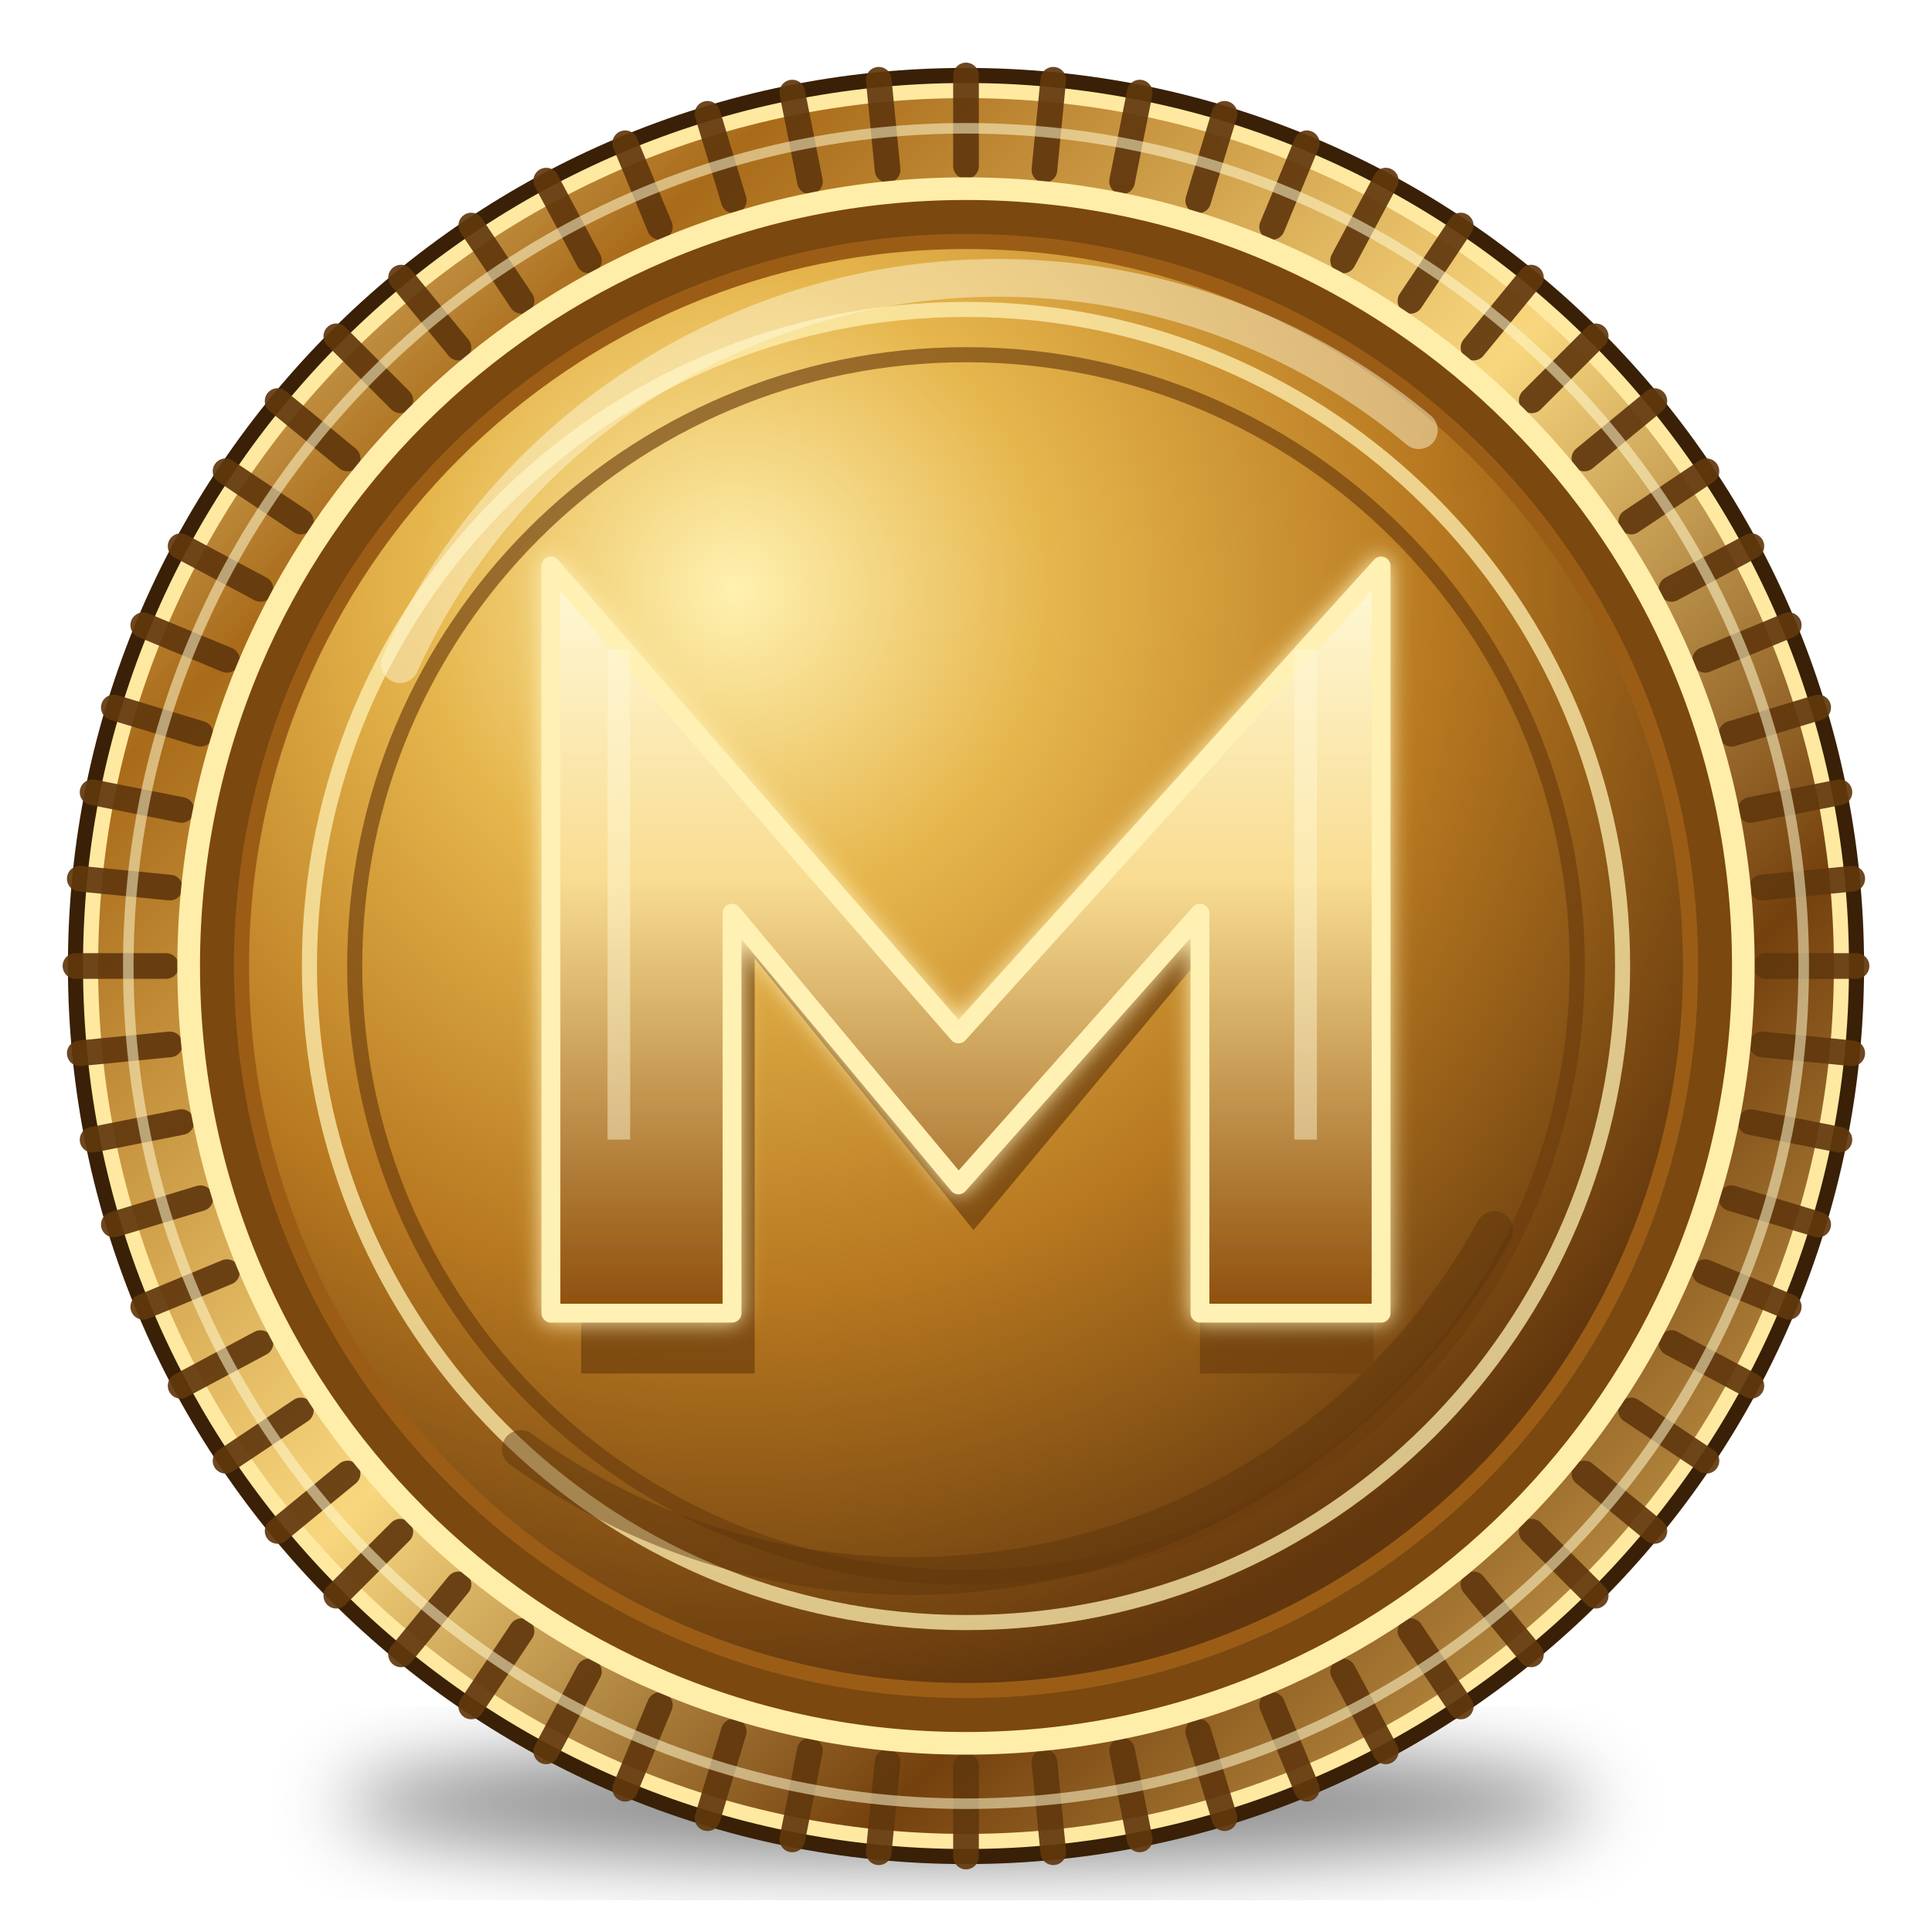
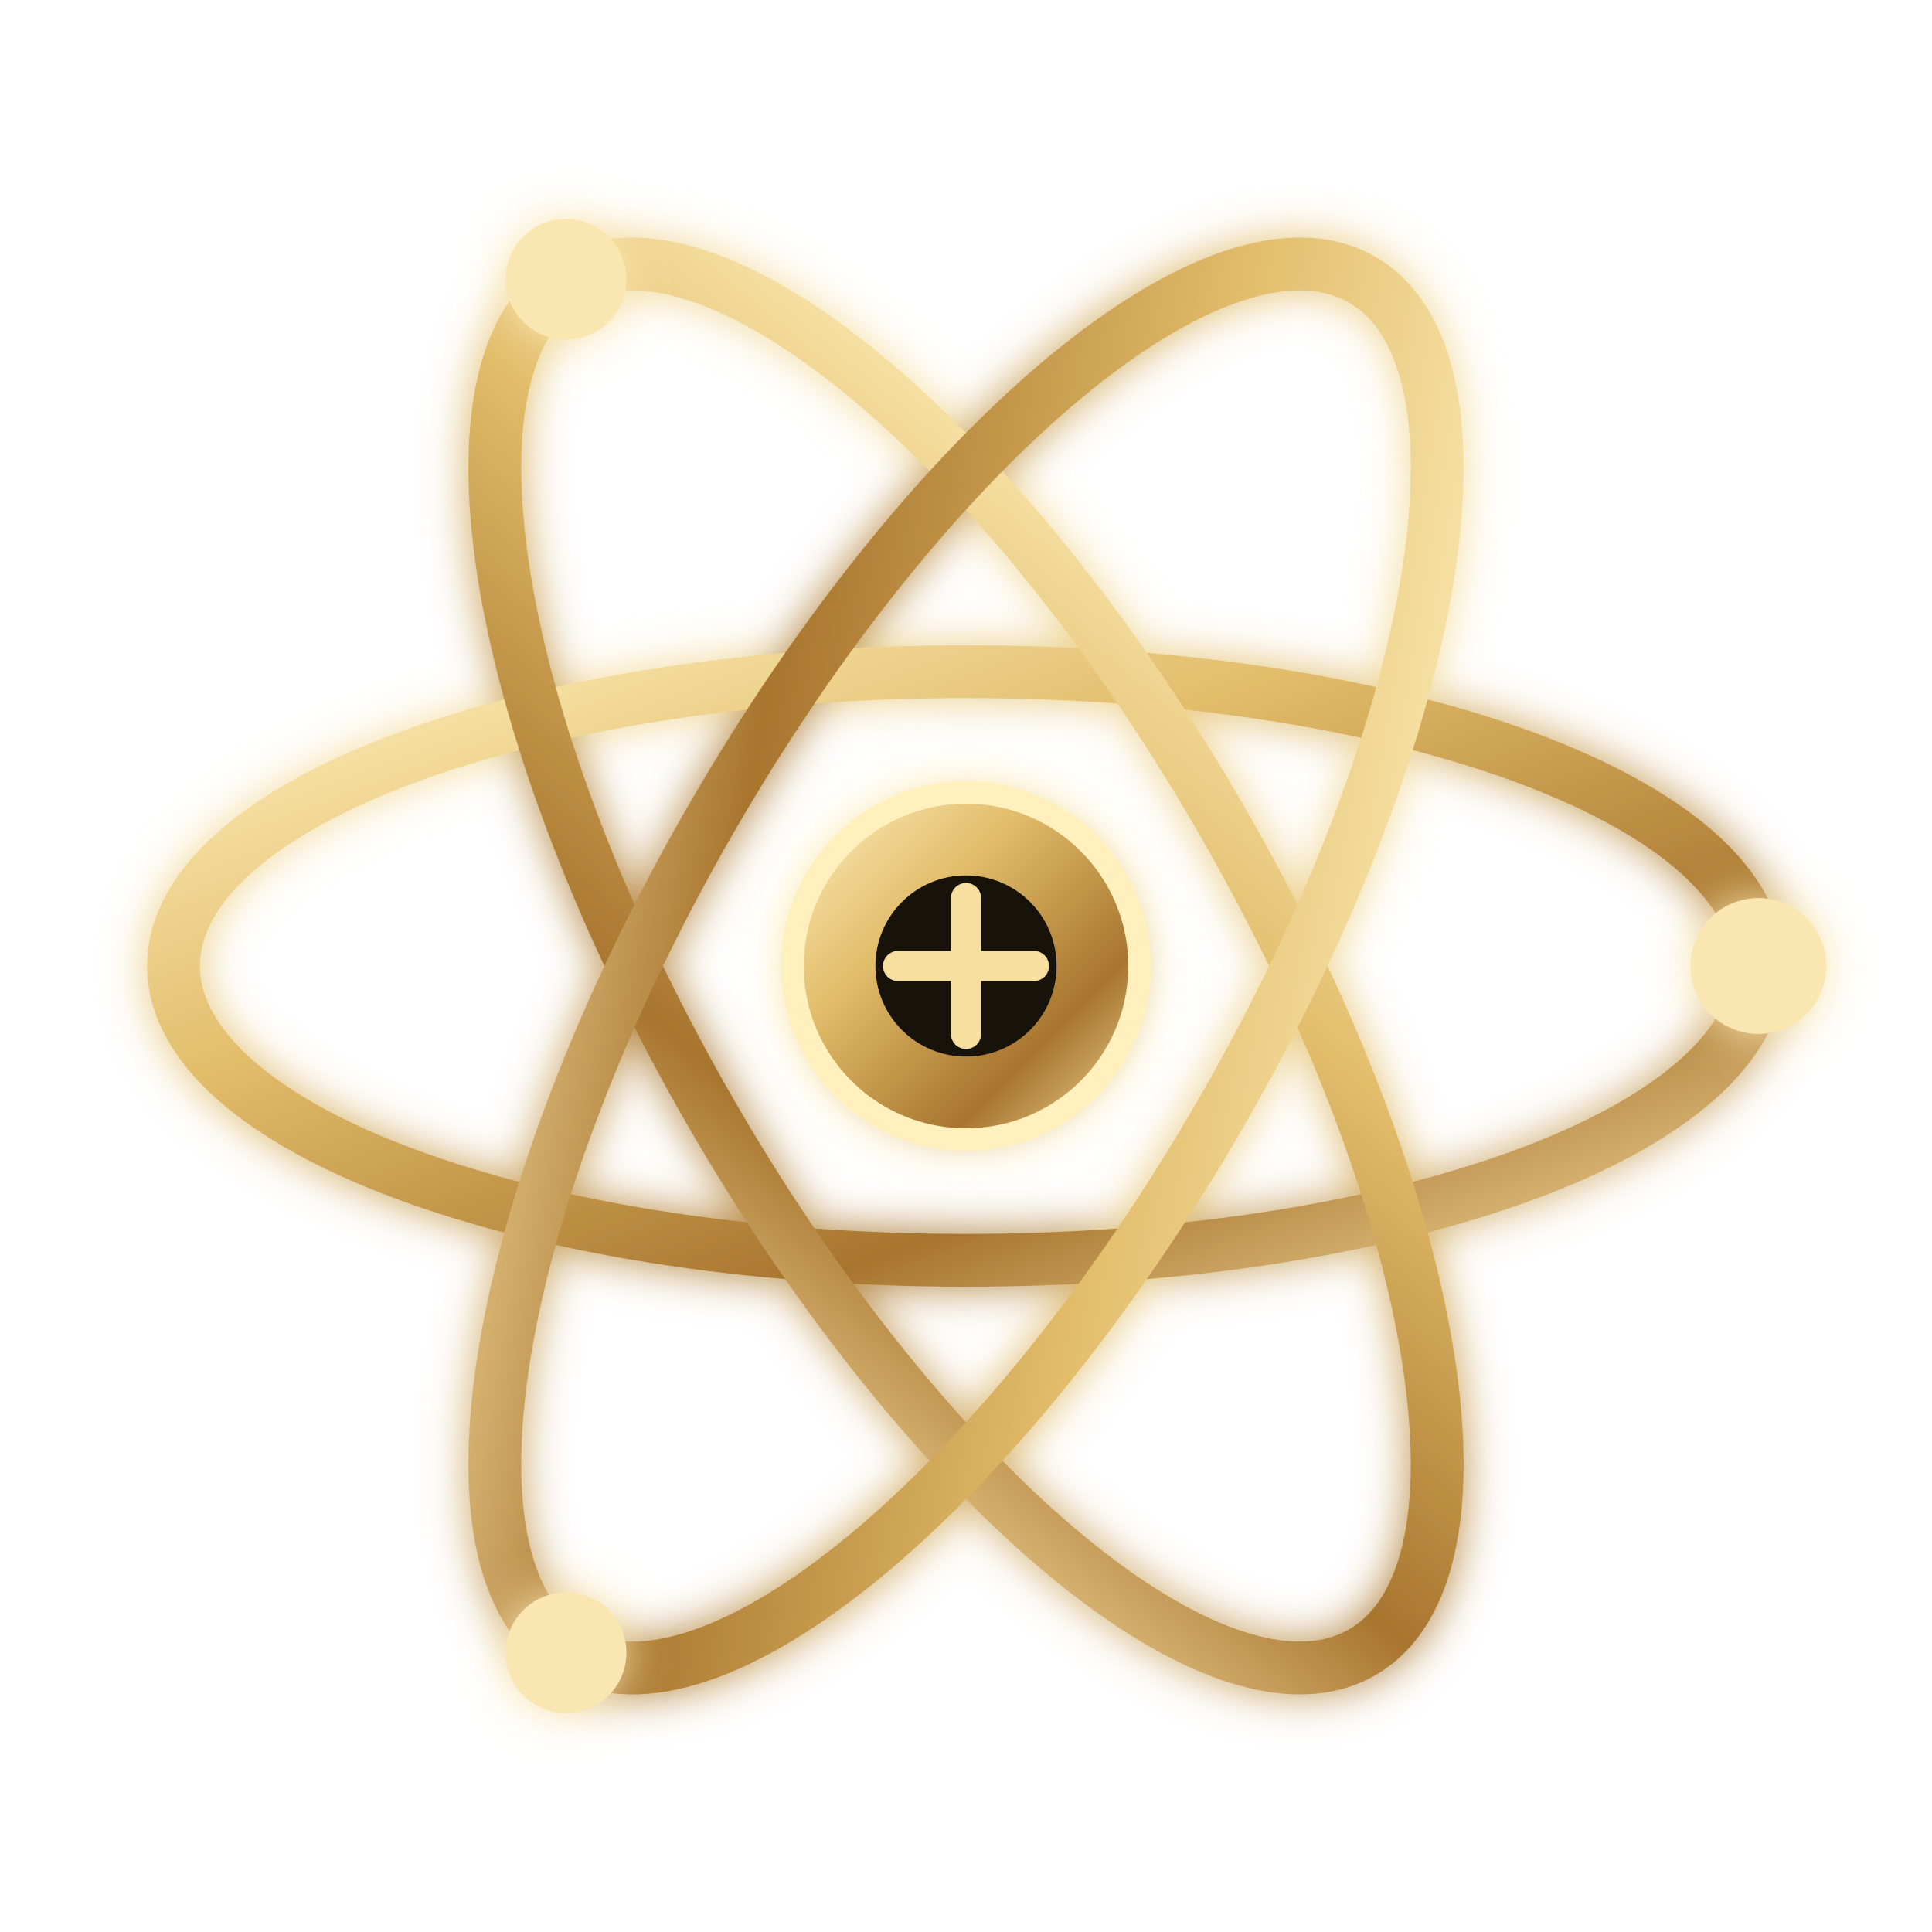
- <svg xmlns="http://www.w3.org/2000/svg" viewBox="0 0 256 256">
+ <svg xmlns="http://www.w3.org/2000/svg" width="256" height="256" viewBox="0 0 256 256">
  <defs>
-     <linearGradient id="edge" x1="0" y1="0" x2="1" y2="1">
-       <stop stop-color="#fff0ad" />
-       <stop offset=".2" stop-color="#a96b19" />
-       <stop offset=".48" stop-color="#f8d77e" />
-       <stop offset=".72" stop-color="#74400d" />
-       <stop offset="1" stop-color="#f4cf70" />
+     <linearGradient id="gold" x1="0" y1="0" x2="1" y2="1">
+       <stop stop-color="#fff1bf" />
+       <stop offset=".35" stop-color="#e2bd6b" />
+       <stop offset=".72" stop-color="#a8752e" />
+       <stop offset="1" stop-color="#f6dda0" />
    </linearGradient>
-     <radialGradient id="face" cx="34%" cy="24%" r="78%">
-       <stop stop-color="#fff1b0" />
-       <stop offset=".28" stop-color="#e6b64d" />
-       <stop offset=".62" stop-color="#b87920" />
-       <stop offset="1" stop-color="#63370d" />
-     </radialGradient>
-     <linearGradient id="letter" x1="0" y1="0" x2="0" y2="1">
-       <stop stop-color="#fff9d8" />
-       <stop offset=".42" stop-color="#f8dc91" />
-       <stop offset="1" stop-color="#8e4e0c" />
-     </linearGradient>
-     <filter id="shadow" x="-30%" y="-30%" width="160%" height="160%">
-       <feGaussianBlur stdDeviation="5" />
-     </filter>
-     <filter id="shine">
-       <feGaussianBlur stdDeviation="1.4" result="b" />
+     <filter id="glow">
+       <feGaussianBlur stdDeviation="3" result="b" />
      <feMerge>
        <feMergeNode in="b" />
        <feMergeNode in="SourceGraphic" />
      </feMerge>
    </filter>
  </defs>
-   <ellipse cx="128" cy="239" rx="83" ry="8" fill="#000" opacity=".45" filter="url(#shadow)" />
-   <circle cx="128" cy="128" r="119" fill="#392006" />
-   <circle cx="128" cy="128" r="116" fill="url(#edge)" stroke="#ffe9a0" stroke-width="2" />
-   <g stroke="#61370d" stroke-width="3.4" stroke-linecap="round" opacity=".92">
-     <path d="M128 10V22" transform="rotate(0 128 128)" />
-     <path d="M128 10V22" transform="rotate(5.625 128 128)" />
-     <path d="M128 10V22" transform="rotate(11.25 128 128)" />
-     <path d="M128 10V22" transform="rotate(16.875 128 128)" />
-     <path d="M128 10V22" transform="rotate(22.5 128 128)" />
-     <path d="M128 10V22" transform="rotate(28.125 128 128)" />
-     <path d="M128 10V22" transform="rotate(33.75 128 128)" />
-     <path d="M128 10V22" transform="rotate(39.375 128 128)" />
-     <path d="M128 10V22" transform="rotate(45 128 128)" />
-     <path d="M128 10V22" transform="rotate(50.625 128 128)" />
-     <path d="M128 10V22" transform="rotate(56.25 128 128)" />
-     <path d="M128 10V22" transform="rotate(61.875 128 128)" />
-     <path d="M128 10V22" transform="rotate(67.5 128 128)" />
-     <path d="M128 10V22" transform="rotate(73.125 128 128)" />
-     <path d="M128 10V22" transform="rotate(78.75 128 128)" />
-     <path d="M128 10V22" transform="rotate(84.375 128 128)" />
-     <path d="M128 10V22" transform="rotate(90 128 128)" />
-     <path d="M128 10V22" transform="rotate(95.625 128 128)" />
-     <path d="M128 10V22" transform="rotate(101.25 128 128)" />
-     <path d="M128 10V22" transform="rotate(106.875 128 128)" />
-     <path d="M128 10V22" transform="rotate(112.5 128 128)" />
-     <path d="M128 10V22" transform="rotate(118.125 128 128)" />
-     <path d="M128 10V22" transform="rotate(123.75 128 128)" />
-     <path d="M128 10V22" transform="rotate(129.375 128 128)" />
-     <path d="M128 10V22" transform="rotate(135 128 128)" />
-     <path d="M128 10V22" transform="rotate(140.625 128 128)" />
-     <path d="M128 10V22" transform="rotate(146.25 128 128)" />
-     <path d="M128 10V22" transform="rotate(151.875 128 128)" />
-     <path d="M128 10V22" transform="rotate(157.5 128 128)" />
-     <path d="M128 10V22" transform="rotate(163.125 128 128)" />
-     <path d="M128 10V22" transform="rotate(168.75 128 128)" />
-     <path d="M128 10V22" transform="rotate(174.375 128 128)" />
-     <path d="M128 10V22" transform="rotate(180 128 128)" />
-     <path d="M128 10V22" transform="rotate(185.625 128 128)" />
-     <path d="M128 10V22" transform="rotate(191.25 128 128)" />
-     <path d="M128 10V22" transform="rotate(196.875 128 128)" />
-     <path d="M128 10V22" transform="rotate(202.5 128 128)" />
-     <path d="M128 10V22" transform="rotate(208.125 128 128)" />
-     <path d="M128 10V22" transform="rotate(213.75 128 128)" />
-     <path d="M128 10V22" transform="rotate(219.375 128 128)" />
-     <path d="M128 10V22" transform="rotate(225 128 128)" />
-     <path d="M128 10V22" transform="rotate(230.625 128 128)" />
-     <path d="M128 10V22" transform="rotate(236.25 128 128)" />
-     <path d="M128 10V22" transform="rotate(241.875 128 128)" />
-     <path d="M128 10V22" transform="rotate(247.5 128 128)" />
-     <path d="M128 10V22" transform="rotate(253.125 128 128)" />
-     <path d="M128 10V22" transform="rotate(258.75 128 128)" />
-     <path d="M128 10V22" transform="rotate(264.375 128 128)" />
-     <path d="M128 10V22" transform="rotate(270 128 128)" />
-     <path d="M128 10V22" transform="rotate(275.625 128 128)" />
-     <path d="M128 10V22" transform="rotate(281.25 128 128)" />
-     <path d="M128 10V22" transform="rotate(286.875 128 128)" />
-     <path d="M128 10V22" transform="rotate(292.5 128 128)" />
-     <path d="M128 10V22" transform="rotate(298.125 128 128)" />
-     <path d="M128 10V22" transform="rotate(303.75 128 128)" />
-     <path d="M128 10V22" transform="rotate(309.375 128 128)" />
-     <path d="M128 10V22" transform="rotate(315 128 128)" />
-     <path d="M128 10V22" transform="rotate(320.625 128 128)" />
-     <path d="M128 10V22" transform="rotate(326.25 128 128)" />
-     <path d="M128 10V22" transform="rotate(331.875 128 128)" />
-     <path d="M128 10V22" transform="rotate(337.5 128 128)" />
-     <path d="M128 10V22" transform="rotate(343.125 128 128)" />
-     <path d="M128 10V22" transform="rotate(348.75 128 128)" />
-     <path d="M128 10V22" transform="rotate(354.375 128 128)" />
+   <g fill="none" stroke="url(#gold)" stroke-width="7" filter="url(#glow)">
+     <ellipse cx="128" cy="128" rx="105" ry="39" />
+     <ellipse cx="128" cy="128" rx="105" ry="39" transform="rotate(60 128 128)" />
+     <ellipse cx="128" cy="128" rx="105" ry="39" transform="rotate(120 128 128)" />
  </g>
-   <circle cx="128" cy="128" r="103" fill="#7b480f" stroke="#ffedaa" stroke-width="3" />
-   <circle cx="128" cy="128" r="96" fill="url(#face)" stroke="#9b5d16" stroke-width="2" />
-   <circle cx="128" cy="128" r="87" fill="none" stroke="#fff0b1" stroke-width="2" opacity=".75" />
-   <circle cx="128" cy="128" r="81" fill="none" stroke="#6c3c0d" stroke-width="2" opacity=".65" />
-   <path d="M53 88A87 87 0 0 1 188 57" fill="none" stroke="#fff8d7" stroke-width="5" stroke-linecap="round" opacity=".48" />
-   <path d="M69 192A88 88 0 0 0 198 163" fill="none" stroke="#5c330b" stroke-width="5" stroke-linecap="round" opacity=".45" />
-   <path d="M75 178V77L127 139L180 77V178H157V123L127 159L98 123V178Z" fill="#70400d" opacity=".75" transform="translate(2 4)" />
-   <path d="M73 174V75L127 137L183 75V174H159V121L127 157L97 121V174Z" fill="url(#letter)" stroke="#fff0b4" stroke-width="2.5" stroke-linejoin="round" filter="url(#shine)" />
-   <path d="M82 86V151M173 86V151" stroke="#fff8d7" stroke-width="3" opacity=".45" />
-   <circle cx="128" cy="128" r="111" fill="none" stroke="#fff7cc" stroke-width="1.4" opacity=".55" />
+   <g fill="#f9e6b1" filter="url(#glow)">
+     <circle cx="233" cy="128" r="9" />
+     <circle cx="75" cy="37" r="8" />
+     <circle cx="75" cy="219" r="8" />
+     <circle cx="128" cy="128" r="23" fill="url(#gold)" stroke="#fff0bd" stroke-width="3" />
+   </g>
+   <circle cx="128" cy="128" r="12" fill="#17130b" />
+   <path d="M119 128h18M128 119v18" stroke="#f7dfa0" stroke-width="4" stroke-linecap="round" />
</svg>
